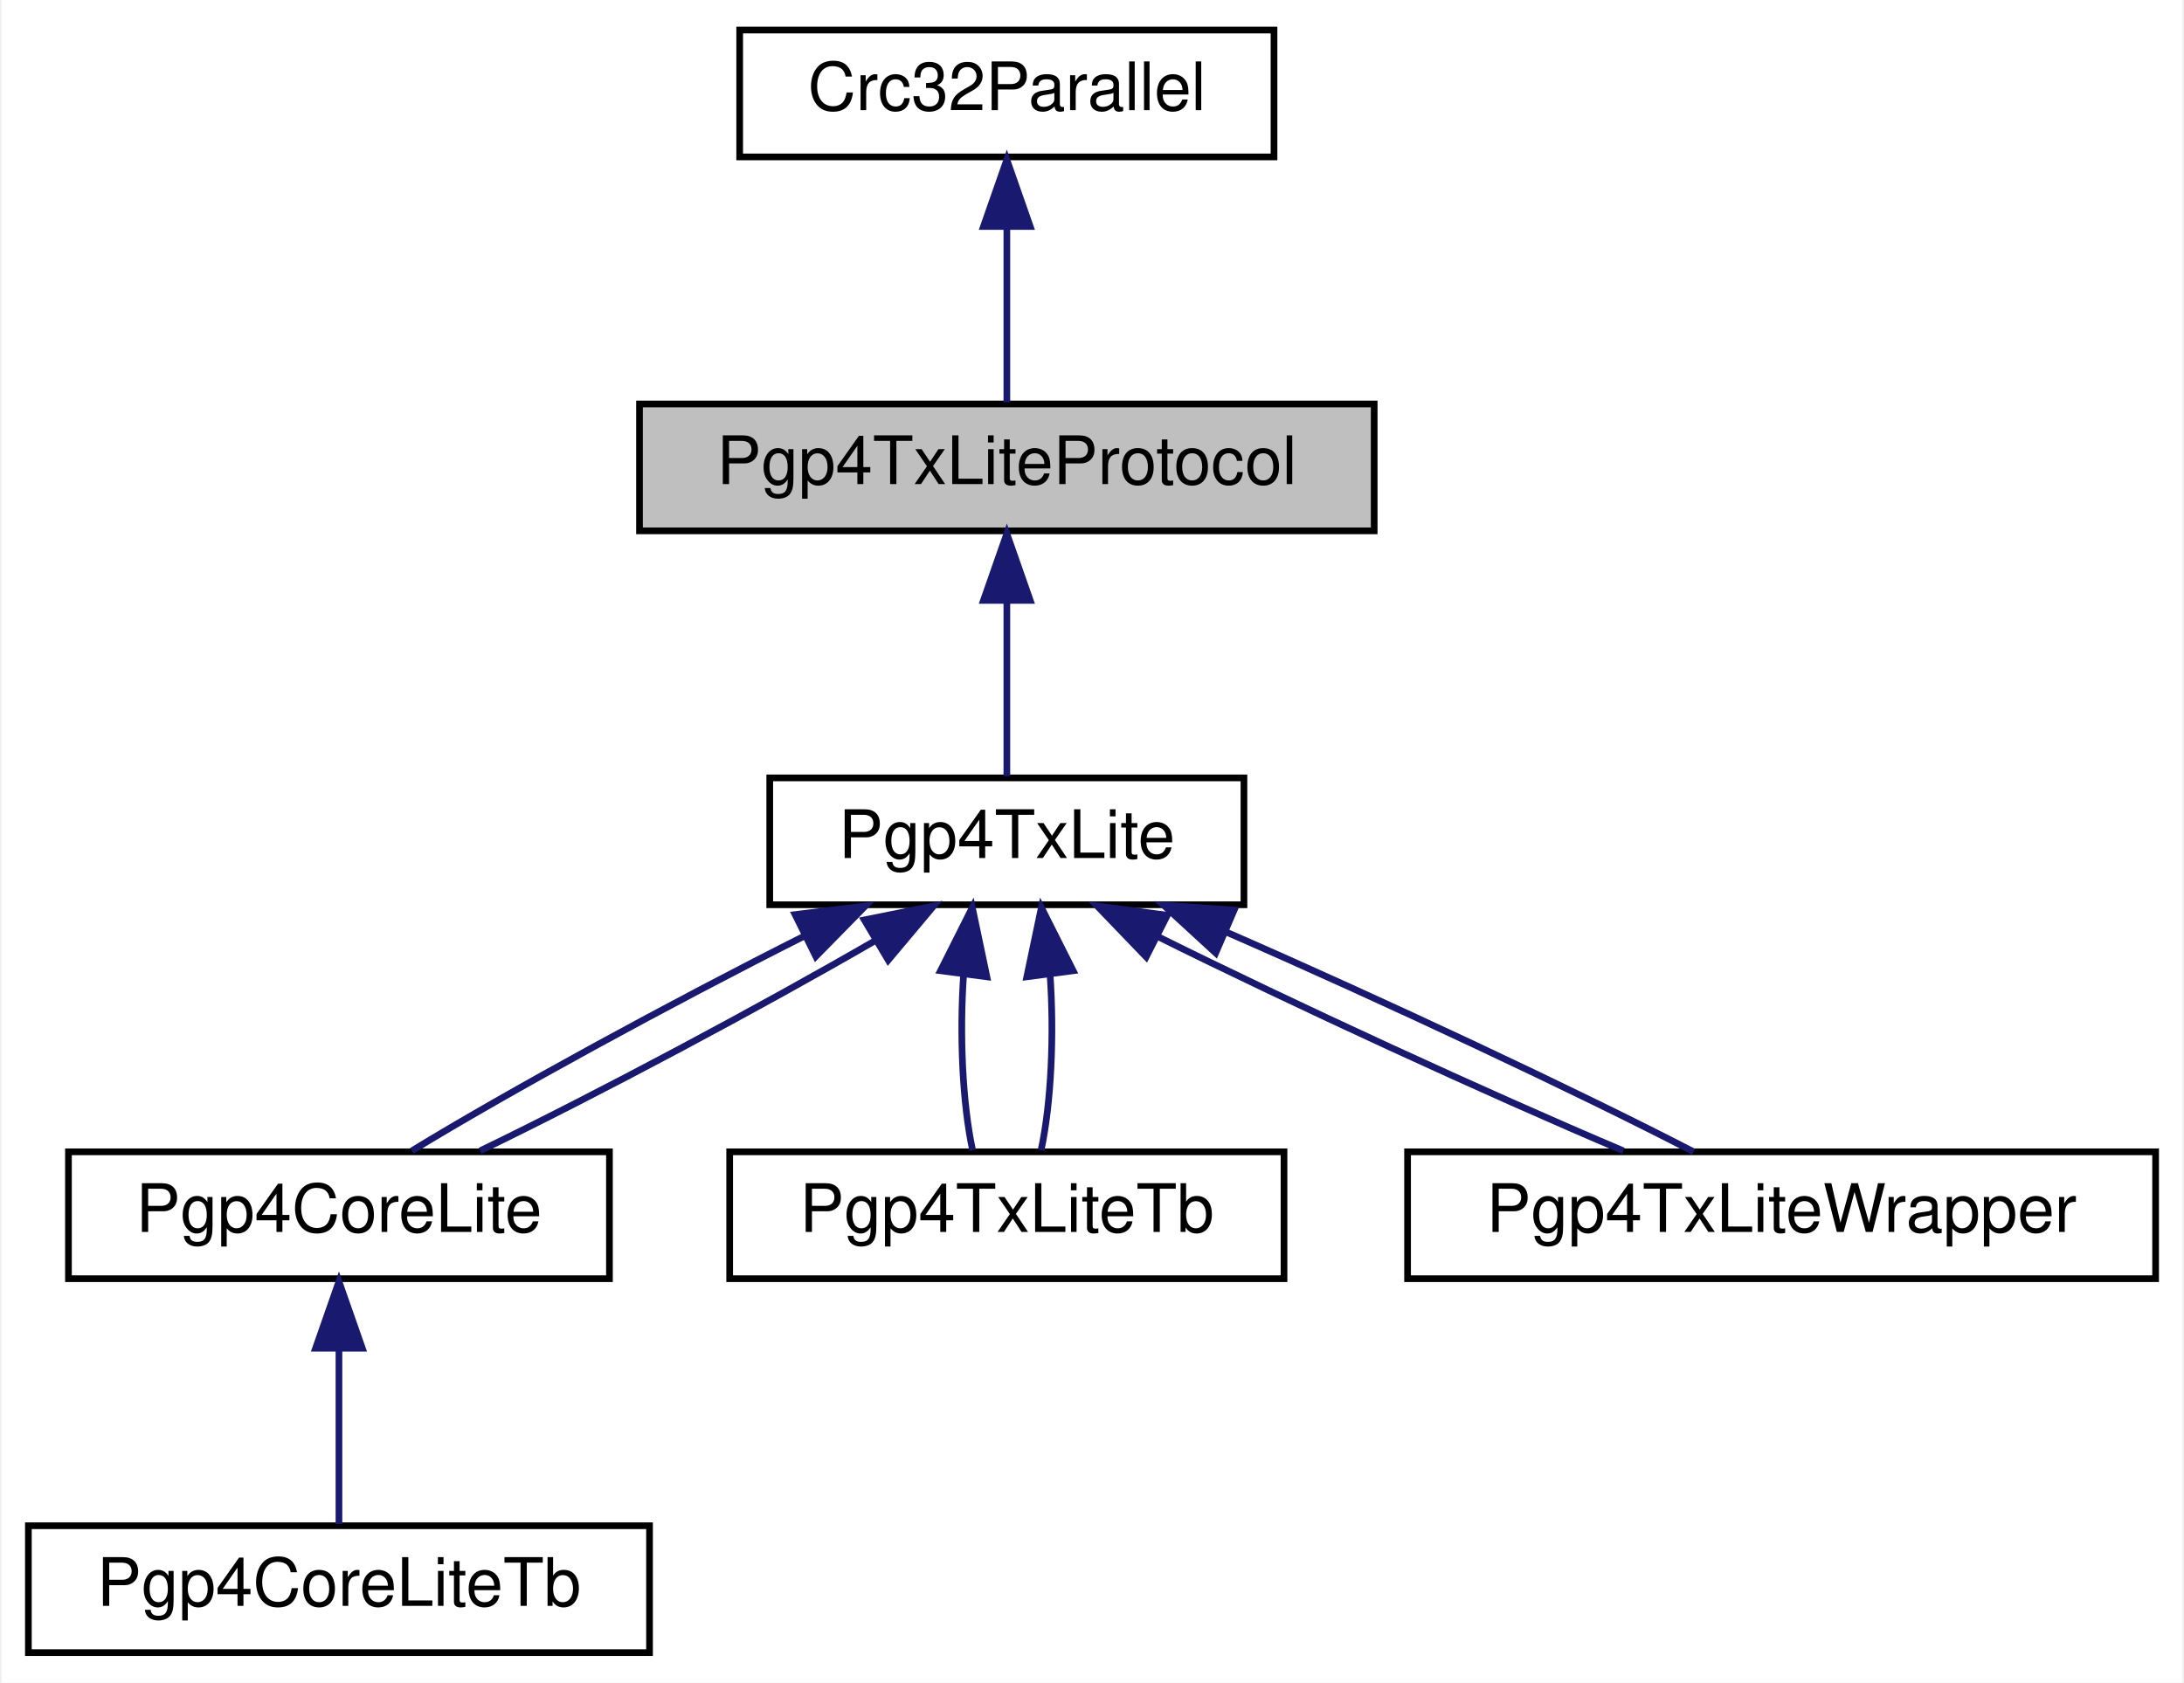
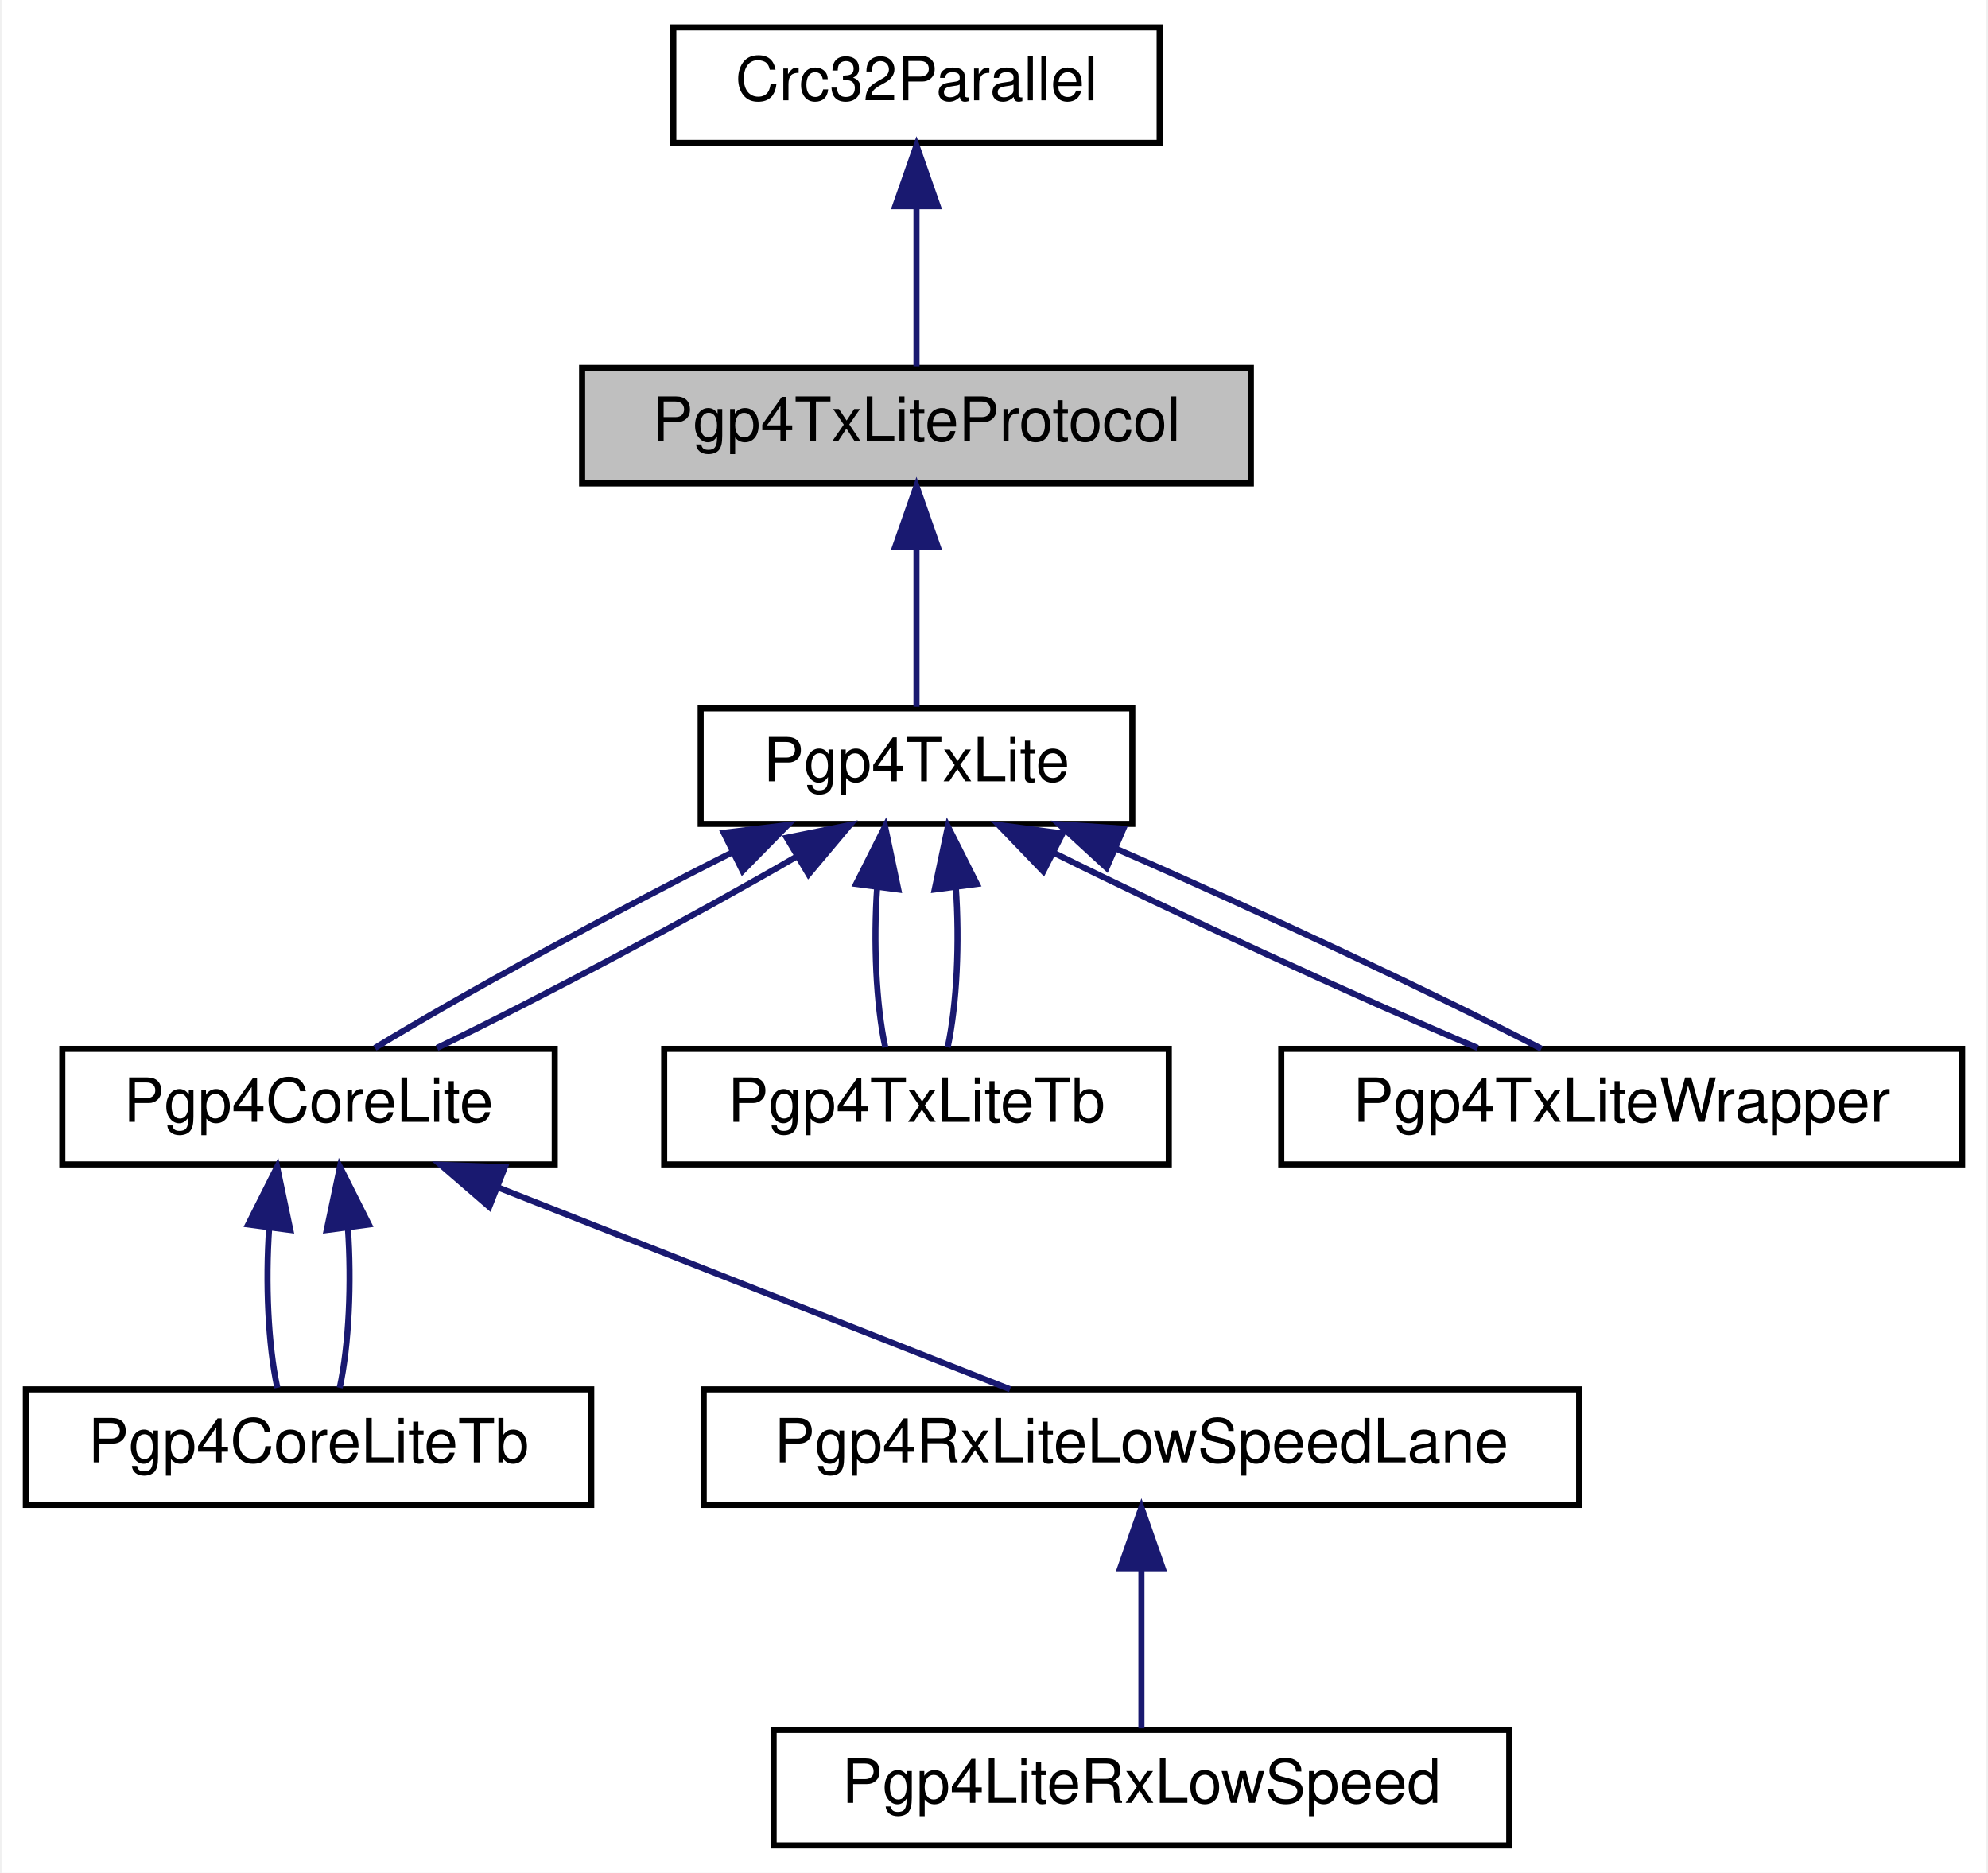
- <svg xmlns="http://www.w3.org/2000/svg" xmlns:xlink="http://www.w3.org/1999/xlink" width="327pt" height="252pt" viewBox="0.00 0.00 326.50 252.00">
-   <g id="graph0" class="graph" transform="scale(1 1) rotate(0) translate(4 248)">
-     <polygon fill="white" stroke="transparent" points="-4,4 -4,-248 322.5,-248 322.5,4 -4,4" />
+ <svg xmlns="http://www.w3.org/2000/svg" xmlns:xlink="http://www.w3.org/1999/xlink" width="327pt" height="308pt" viewBox="0.00 0.00 326.50 308.00">
+   <g id="graph0" class="graph" transform="scale(1 1) rotate(0) translate(4 304)">
+     <polygon fill="white" stroke="transparent" points="-4,4 -4,-304 322.5,-304 322.5,4 -4,4" />
    <g id="node1" class="node">
      <g id="a_node1">
        <a xlink:title=" ">
-           <polygon fill="#bfbfbf" stroke="black" points="91.5,-168.5 91.5,-187.5 201.5,-187.5 201.5,-168.5 91.5,-168.5" />
-           <text text-anchor="middle" x="146.5" y="-175.5" font-family="Helvetica,sans-Serif" font-size="10.00">Pgp4TxLiteProtocol</text>
+           <polygon fill="#bfbfbf" stroke="black" points="91.5,-224.5 91.5,-243.5 201.5,-243.5 201.5,-224.5 91.5,-224.5" />
+           <text text-anchor="middle" x="146.5" y="-231.5" font-family="Helvetica,sans-Serif" font-size="10.00">Pgp4TxLiteProtocol</text>
        </a>
      </g>
    </g>
    <g id="node3" class="node">
      <g id="a_node3">
        <a xlink:href="classPgp4TxLite.html" target="_top" xlink:title=" ">
-           <polygon fill="white" stroke="black" points="111,-112.5 111,-131.5 182,-131.5 182,-112.5 111,-112.5" />
-           <text text-anchor="middle" x="146.5" y="-119.5" font-family="Helvetica,sans-Serif" font-size="10.00">Pgp4TxLite</text>
+           <polygon fill="white" stroke="black" points="111,-168.5 111,-187.5 182,-187.5 182,-168.5 111,-168.5" />
+           <text text-anchor="middle" x="146.5" y="-175.5" font-family="Helvetica,sans-Serif" font-size="10.00">Pgp4TxLite</text>
        </a>
      </g>
    </g>
    <g id="edge2" class="edge">
-       <path fill="none" stroke="midnightblue" d="M146.5,-157.8C146.5,-148.91 146.5,-138.78 146.5,-131.75" />
-       <polygon fill="midnightblue" stroke="midnightblue" points="143,-158.08 146.5,-168.08 150,-158.08 143,-158.08" />
+       <path fill="none" stroke="midnightblue" d="M146.5,-213.8C146.5,-204.91 146.5,-194.78 146.5,-187.75" />
+       <polygon fill="midnightblue" stroke="midnightblue" points="143,-214.08 146.5,-224.08 150,-214.08 143,-214.08" />
    </g>
    <g id="node2" class="node">
      <g id="a_node2">
        <a xlink:href="classCrc32Parallel.html" target="_top" xlink:title=" ">
-           <polygon fill="white" stroke="black" points="106.5,-224.5 106.5,-243.5 186.5,-243.5 186.5,-224.5 106.5,-224.5" />
-           <text text-anchor="middle" x="146.5" y="-231.5" font-family="Helvetica,sans-Serif" font-size="10.00">Crc32Parallel</text>
+           <polygon fill="white" stroke="black" points="106.5,-280.5 106.5,-299.5 186.5,-299.5 186.5,-280.5 106.5,-280.5" />
+           <text text-anchor="middle" x="146.5" y="-287.5" font-family="Helvetica,sans-Serif" font-size="10.00">Crc32Parallel</text>
        </a>
      </g>
    </g>
    <g id="edge1" class="edge">
-       <path fill="none" stroke="midnightblue" d="M146.5,-213.8C146.5,-204.91 146.5,-194.78 146.5,-187.75" />
-       <polygon fill="midnightblue" stroke="midnightblue" points="143,-214.08 146.5,-224.08 150,-214.08 143,-214.08" />
+       <path fill="none" stroke="midnightblue" d="M146.5,-269.8C146.5,-260.91 146.5,-250.78 146.5,-243.75" />
+       <polygon fill="midnightblue" stroke="midnightblue" points="143,-270.08 146.5,-280.08 150,-270.08 143,-270.08" />
    </g>
    <g id="node4" class="node">
      <g id="a_node4">
        <a xlink:href="classPgp4CoreLite.html" target="_top" xlink:title=" ">
-           <polygon fill="white" stroke="black" points="6,-56.5 6,-75.5 87,-75.5 87,-56.5 6,-56.5" />
-           <text text-anchor="middle" x="46.5" y="-63.5" font-family="Helvetica,sans-Serif" font-size="10.00">Pgp4CoreLite</text>
+           <polygon fill="white" stroke="black" points="6,-112.5 6,-131.5 87,-131.5 87,-112.5 6,-112.5" />
+           <text text-anchor="middle" x="46.5" y="-119.5" font-family="Helvetica,sans-Serif" font-size="10.00">Pgp4CoreLite</text>
        </a>
      </g>
    </g>
    <g id="edge3" class="edge">
-       <path fill="none" stroke="midnightblue" d="M116.28,-107.86C96.37,-97.85 71.63,-84.35 57.42,-75.65" />
-       <polygon fill="midnightblue" stroke="midnightblue" points="114.8,-111.03 125.32,-112.32 117.9,-104.76 114.8,-111.03" />
+       <path fill="none" stroke="midnightblue" d="M116.28,-163.86C96.37,-153.85 71.63,-140.35 57.42,-131.65" />
+       <polygon fill="midnightblue" stroke="midnightblue" points="114.8,-167.03 125.32,-168.32 117.9,-160.76 114.8,-167.03" />
+     </g>
+     <g id="edge10" class="edge">
+       <path fill="none" stroke="midnightblue" d="M126.88,-163.18C109.74,-153.24 85.21,-140.15 67.64,-131.65" />
+       <polygon fill="midnightblue" stroke="midnightblue" points="125.16,-166.23 135.55,-168.32 128.74,-160.21 125.16,-166.23" />
+     </g>
+     <g id="node8" class="node">
+       <g id="a_node8">
+         <a xlink:href="classPgp4TxLiteTb.html" target="_top" xlink:title=" ">
+           <polygon fill="white" stroke="black" points="105,-112.5 105,-131.5 188,-131.5 188,-112.5 105,-112.5" />
+           <text text-anchor="middle" x="146.5" y="-119.5" font-family="Helvetica,sans-Serif" font-size="10.00">Pgp4TxLiteTb</text>
+         </a>
+       </g>
+     </g>
+     <g id="edge8" class="edge">
+       <path fill="none" stroke="midnightblue" d="M140.03,-158.1C139.4,-149.14 139.84,-138.86 141.37,-131.75" />
+       <polygon fill="midnightblue" stroke="midnightblue" points="136.57,-158.62 141.33,-168.08 143.51,-157.71 136.57,-158.62" />
+     </g>
+     <g id="edge12" class="edge">
+       <path fill="none" stroke="midnightblue" d="M152.97,-158.1C153.6,-149.14 153.16,-138.86 151.63,-131.75" />
+       <polygon fill="midnightblue" stroke="midnightblue" points="149.49,-157.71 151.67,-168.08 156.43,-158.62 149.49,-157.71" />
+     </g>
+     <g id="node9" class="node">
+       <g id="a_node9">
+         <a xlink:href="classPgp4TxLiteWrapper.html" target="_top" xlink:title=" ">
+           <polygon fill="white" stroke="black" points="206.5,-112.5 206.5,-131.5 318.5,-131.5 318.5,-112.5 206.5,-112.5" />
+           <text text-anchor="middle" x="262.5" y="-119.5" font-family="Helvetica,sans-Serif" font-size="10.00">Pgp4TxLiteWrapper</text>
+         </a>
+       </g>
+     </g>
+     <g id="edge9" class="edge">
+       <path fill="none" stroke="midnightblue" d="M169.11,-163.73C189.24,-153.73 218.34,-140.31 238.8,-131.65" />
+       <polygon fill="midnightblue" stroke="midnightblue" points="167.36,-160.69 160.02,-168.32 170.53,-166.93 167.36,-160.69" />
+     </g>
+     <g id="edge11" class="edge">
+       <path fill="none" stroke="midnightblue" d="M179.45,-164.37C202.63,-154.26 232.26,-140.35 249.29,-131.52" />
+       <polygon fill="midnightblue" stroke="midnightblue" points="177.77,-161.28 169.97,-168.44 180.54,-167.71 177.77,-161.28" />
+     </g>
+     <g id="node5" class="node">
+       <g id="a_node5">
+         <a xlink:href="classPgp4CoreLiteTb.html" target="_top" xlink:title=" ">
+           <polygon fill="white" stroke="black" points="0,-56.5 0,-75.5 93,-75.5 93,-56.5 0,-56.5" />
+           <text text-anchor="middle" x="46.5" y="-63.5" font-family="Helvetica,sans-Serif" font-size="10.00">Pgp4CoreLiteTb</text>
+         </a>
+       </g>
+     </g>
+     <g id="edge4" class="edge">
+       <path fill="none" stroke="midnightblue" d="M40.03,-102.1C39.4,-93.14 39.84,-82.86 41.37,-75.75" />
+       <polygon fill="midnightblue" stroke="midnightblue" points="36.57,-102.62 41.33,-112.08 43.51,-101.71 36.57,-102.62" />
    </g>
    <g id="edge7" class="edge">
-       <path fill="none" stroke="midnightblue" d="M126.88,-107.18C109.74,-97.24 85.21,-84.15 67.64,-75.65" />
-       <polygon fill="midnightblue" stroke="midnightblue" points="125.16,-110.23 135.55,-112.32 128.74,-104.21 125.16,-110.23" />
+       <path fill="none" stroke="midnightblue" d="M52.97,-102.1C53.6,-93.14 53.16,-82.86 51.63,-75.75" />
+       <polygon fill="midnightblue" stroke="midnightblue" points="49.49,-101.71 51.67,-112.08 56.43,-102.62 49.49,-101.71" />
    </g>
    <g id="node6" class="node">
      <g id="a_node6">
-         <a xlink:href="classPgp4TxLiteTb.html" target="_top" xlink:title=" ">
-           <polygon fill="white" stroke="black" points="105,-56.5 105,-75.5 188,-75.5 188,-56.5 105,-56.5" />
-           <text text-anchor="middle" x="146.5" y="-63.5" font-family="Helvetica,sans-Serif" font-size="10.00">Pgp4TxLiteTb</text>
+         <a xlink:href="classPgp4RxLiteLowSpeedLane.html" target="_top" xlink:title=" ">
+           <polygon fill="white" stroke="black" points="111.5,-56.5 111.5,-75.5 255.5,-75.5 255.5,-56.5 111.5,-56.5" />
+           <text text-anchor="middle" x="183.5" y="-63.5" font-family="Helvetica,sans-Serif" font-size="10.00">Pgp4RxLiteLowSpeedLane</text>
        </a>
      </g>
    </g>
    <g id="edge5" class="edge">
-       <path fill="none" stroke="midnightblue" d="M140.03,-102.1C139.4,-93.14 139.84,-82.86 141.37,-75.75" />
-       <polygon fill="midnightblue" stroke="midnightblue" points="136.57,-102.62 141.33,-112.08 143.51,-101.71 136.57,-102.62" />
-     </g>
-     <g id="edge9" class="edge">
-       <path fill="none" stroke="midnightblue" d="M152.97,-102.1C153.6,-93.14 153.16,-82.86 151.63,-75.75" />
-       <polygon fill="midnightblue" stroke="midnightblue" points="149.49,-101.71 151.67,-112.08 156.43,-102.62 149.49,-101.71" />
+       <path fill="none" stroke="midnightblue" d="M77.52,-108.77C103.26,-98.63 139.19,-84.47 161.89,-75.52" />
+       <polygon fill="midnightblue" stroke="midnightblue" points="76.23,-105.52 68.21,-112.44 78.79,-112.03 76.23,-105.52" />
    </g>
    <g id="node7" class="node">
      <g id="a_node7">
-         <a xlink:href="classPgp4TxLiteWrapper.html" target="_top" xlink:title=" ">
-           <polygon fill="white" stroke="black" points="206.5,-56.5 206.5,-75.5 318.5,-75.5 318.5,-56.5 206.5,-56.5" />
-           <text text-anchor="middle" x="262.5" y="-63.5" font-family="Helvetica,sans-Serif" font-size="10.00">Pgp4TxLiteWrapper</text>
+         <a xlink:href="classPgp4LiteRxLowSpeed.html" target="_top" xlink:title=" ">
+           <polygon fill="white" stroke="black" points="123,-0.5 123,-19.5 244,-19.5 244,-0.5 123,-0.5" />
+           <text text-anchor="middle" x="183.5" y="-7.5" font-family="Helvetica,sans-Serif" font-size="10.00">Pgp4LiteRxLowSpeed</text>
        </a>
      </g>
    </g>
    <g id="edge6" class="edge">
-       <path fill="none" stroke="midnightblue" d="M169.11,-107.73C189.24,-97.73 218.34,-84.31 238.8,-75.65" />
-       <polygon fill="midnightblue" stroke="midnightblue" points="167.36,-104.69 160.02,-112.32 170.53,-110.93 167.36,-104.69" />
-     </g>
-     <g id="edge8" class="edge">
-       <path fill="none" stroke="midnightblue" d="M179.45,-108.37C202.63,-98.26 232.26,-84.35 249.29,-75.52" />
-       <polygon fill="midnightblue" stroke="midnightblue" points="177.77,-105.28 169.97,-112.44 180.54,-111.71 177.77,-105.28" />
-     </g>
-     <g id="node5" class="node">
-       <g id="a_node5">
-         <a xlink:href="classPgp4CoreLiteTb.html" target="_top" xlink:title=" ">
-           <polygon fill="white" stroke="black" points="0,-0.5 0,-19.5 93,-19.5 93,-0.5 0,-0.5" />
-           <text text-anchor="middle" x="46.5" y="-7.5" font-family="Helvetica,sans-Serif" font-size="10.00">Pgp4CoreLiteTb</text>
-         </a>
-       </g>
-     </g>
-     <g id="edge4" class="edge">
-       <path fill="none" stroke="midnightblue" d="M46.5,-45.8C46.5,-36.91 46.5,-26.78 46.5,-19.75" />
-       <polygon fill="midnightblue" stroke="midnightblue" points="43,-46.08 46.5,-56.08 50,-46.08 43,-46.08" />
+       <path fill="none" stroke="midnightblue" d="M183.5,-45.8C183.5,-36.91 183.5,-26.78 183.5,-19.75" />
+       <polygon fill="midnightblue" stroke="midnightblue" points="180,-46.08 183.5,-56.08 187,-46.08 180,-46.08" />
    </g>
  </g>
</svg>
